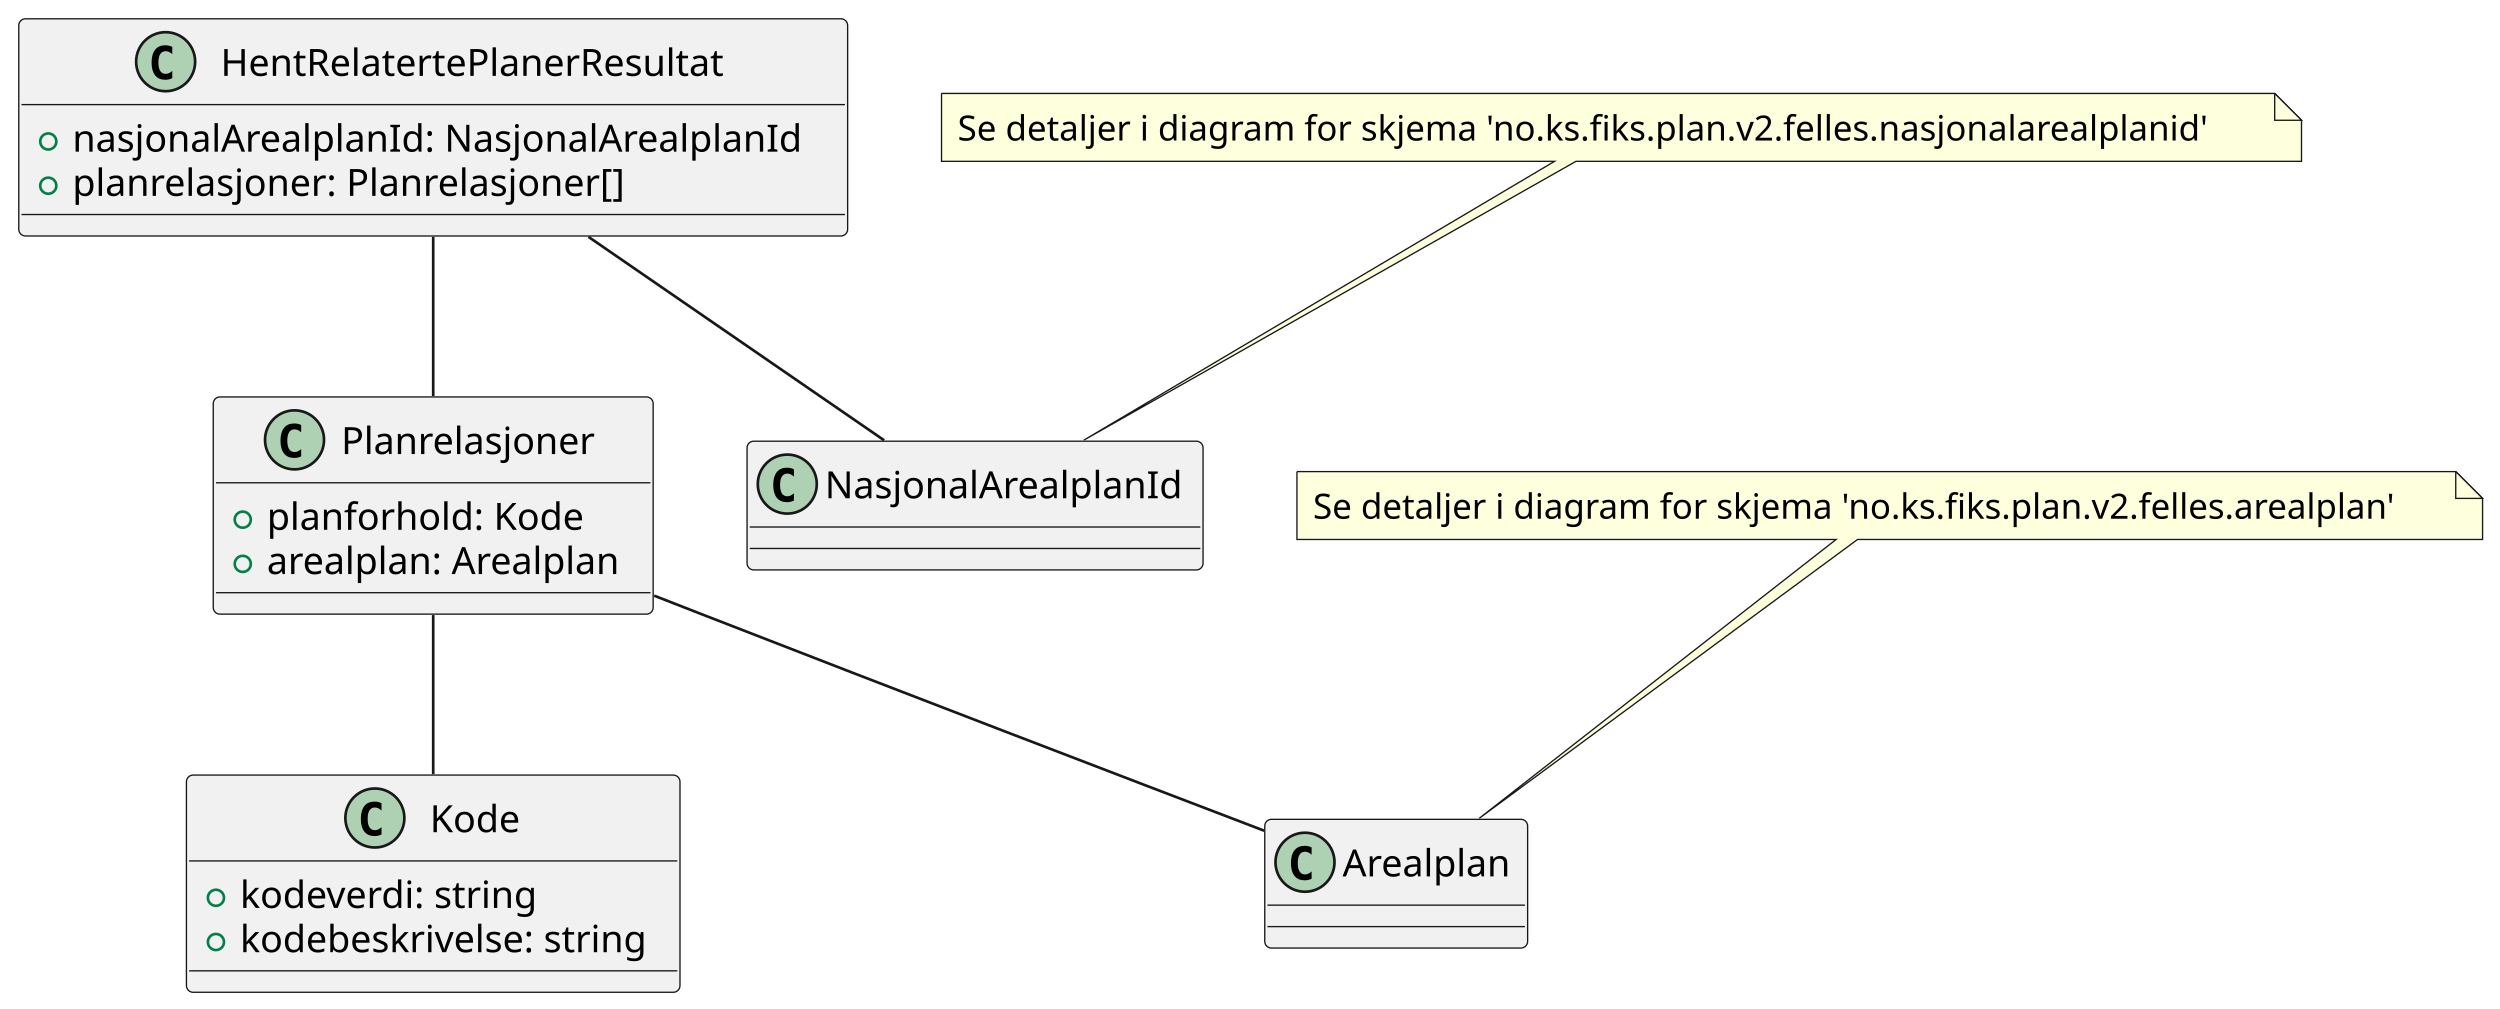
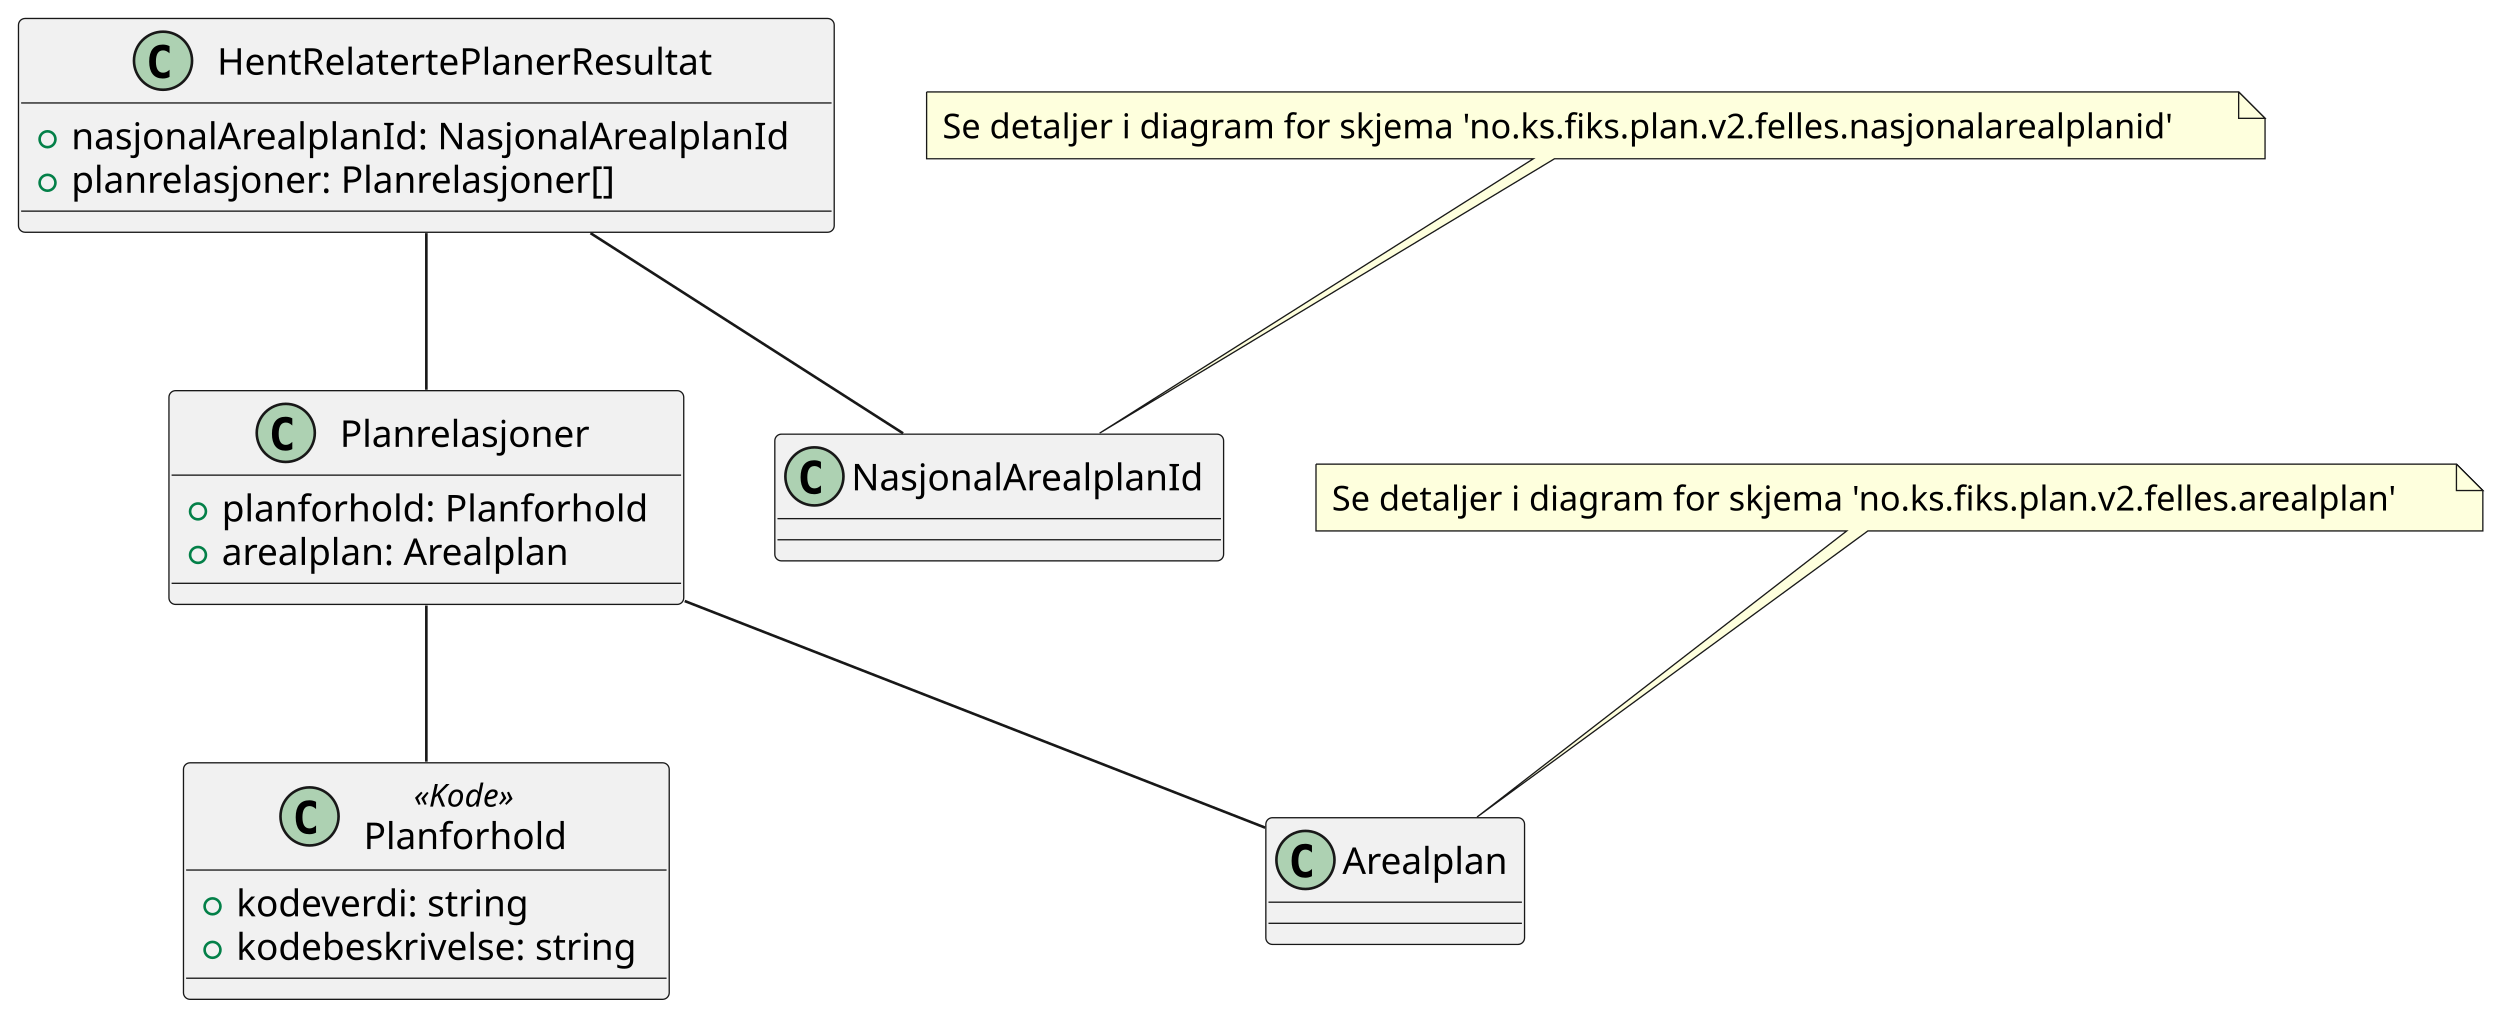
- <svg xmlns="http://www.w3.org/2000/svg" contentStyleType="text/css" height="376px" preserveAspectRatio="none" style="width:932px;height:376px;background:#FFFFFF;" version="1.1" viewBox="0 0 932 376" width="932px" zoomAndPan="magnify">
+ <svg xmlns="http://www.w3.org/2000/svg" contentStyleType="text/css" height="385px" preserveAspectRatio="none" style="width:947px;height:385px;background:#FFFFFF;" version="1.1" viewBox="0 0 947 385" width="947px" zoomAndPan="magnify">
  <defs />
  <g>
    <g id="elem_HentRelatertePlanerResultat">
      <rect codeLine="2" fill="#F1F1F1" height="80.977" id="HentRelatertePlanerResultat" rx="2.5" ry="2.5" style="stroke:#181818;stroke-width:0.5;" width="309" x="7" y="7" />
      <ellipse cx="61.75" cy="23" fill="#ADD1B2" rx="11" ry="11" style="stroke:#181818;stroke-width:1.0;" />
      <path d="M64.223,29.143 Q63.642,29.442 63.003,29.591 Q62.364,29.741 61.658,29.741 Q59.151,29.741 57.831,28.089 Q56.512,26.437 56.512,23.316 Q56.512,20.186 57.831,18.535 Q59.151,16.883 61.658,16.883 Q62.364,16.883 63.011,17.032 Q63.659,17.182 64.223,17.48 L64.223,20.203 Q63.592,19.622 62.999,19.352 Q62.405,19.082 61.774,19.082 Q60.43,19.082 59.745,20.149 Q59.06,21.216 59.06,23.316 Q59.06,25.408 59.745,26.474 Q60.43,27.541 61.774,27.541 Q62.405,27.541 62.999,27.271 Q63.592,27.002 64.223,26.42 Z " fill="#000000" />
      <text fill="#000000" font-family="sans-serif" font-size="14" lengthAdjust="spacing" textLength="191" x="82.25" y="28.291">HentRelatertePlanerResultat</text>
      <line style="stroke:#181818;stroke-width:0.5;" x1="8" x2="315" y1="39" y2="39" />
      <ellipse cx="18" cy="52.744" fill="none" rx="3" ry="3" style="stroke:#038048;stroke-width:1.0;" />
      <text fill="#000000" font-family="sans-serif" font-size="14" lengthAdjust="spacing" textLength="283" x="27" y="56.535">nasjonalArealplanId: NasjonalArealplanId</text>
      <ellipse cx="18" cy="69.232" fill="none" rx="3" ry="3" style="stroke:#038048;stroke-width:1.0;" />
      <text fill="#000000" font-family="sans-serif" font-size="14" lengthAdjust="spacing" textLength="215" x="27" y="73.023">planrelasjoner: Planrelasjoner[]</text>
      <line style="stroke:#181818;stroke-width:0.5;" x1="8" x2="315" y1="79.977" y2="79.977" />
    </g>
    <g id="elem_Planrelasjoner">
-       <rect codeLine="7" fill="#F1F1F1" height="80.977" id="Planrelasjoner" rx="2.5" ry="2.5" style="stroke:#181818;stroke-width:0.5;" width="164" x="79.5" y="147.98" />
-       <ellipse cx="109.8" cy="163.98" fill="#ADD1B2" rx="11" ry="11" style="stroke:#181818;stroke-width:1.0;" />
-       <path d="M112.273,170.123 Q111.692,170.422 111.053,170.571 Q110.414,170.721 109.708,170.721 Q107.201,170.721 105.882,169.069 Q104.562,167.417 104.562,164.296 Q104.562,161.167 105.882,159.515 Q107.201,157.863 109.708,157.863 Q110.414,157.863 111.061,158.012 Q111.709,158.162 112.273,158.46 L112.273,161.183 Q111.642,160.602 111.049,160.332 Q110.455,160.062 109.824,160.062 Q108.48,160.062 107.795,161.129 Q107.11,162.196 107.11,164.296 Q107.11,166.388 107.795,167.454 Q108.48,168.521 109.824,168.521 Q110.455,168.521 111.049,168.251 Q111.642,167.982 112.273,167.4 Z " fill="#000000" />
-       <text fill="#000000" font-family="sans-serif" font-size="14" lengthAdjust="spacing" textLength="98" x="127.2" y="169.271">Planrelasjoner</text>
-       <line style="stroke:#181818;stroke-width:0.5;" x1="80.5" x2="242.5" y1="179.98" y2="179.98" />
-       <ellipse cx="90.5" cy="193.724" fill="none" rx="3" ry="3" style="stroke:#038048;stroke-width:1.0;" />
-       <text fill="#000000" font-family="sans-serif" font-size="14" lengthAdjust="spacing" textLength="124" x="99.5" y="197.515">planforhold: Kode</text>
-       <ellipse cx="90.5" cy="210.212" fill="none" rx="3" ry="3" style="stroke:#038048;stroke-width:1.0;" />
-       <text fill="#000000" font-family="sans-serif" font-size="14" lengthAdjust="spacing" textLength="138" x="99.5" y="214.003">arealplan: Arealplan</text>
-       <line style="stroke:#181818;stroke-width:0.5;" x1="80.5" x2="242.5" y1="220.957" y2="220.957" />
+       <rect codeLine="7" fill="#F1F1F1" height="80.977" id="Planrelasjoner" rx="2.5" ry="2.5" style="stroke:#181818;stroke-width:0.5;" width="195" x="64" y="147.98" />
+       <ellipse cx="108.25" cy="163.98" fill="#ADD1B2" rx="11" ry="11" style="stroke:#181818;stroke-width:1.0;" />
+       <path d="M110.723,170.123 Q110.142,170.422 109.503,170.571 Q108.864,170.721 108.158,170.721 Q105.651,170.721 104.332,169.069 Q103.012,167.417 103.012,164.296 Q103.012,161.167 104.332,159.515 Q105.651,157.863 108.158,157.863 Q108.864,157.863 109.511,158.012 Q110.159,158.162 110.723,158.46 L110.723,161.183 Q110.092,160.602 109.499,160.332 Q108.905,160.062 108.274,160.062 Q106.93,160.062 106.245,161.129 Q105.56,162.196 105.56,164.296 Q105.56,166.388 106.245,167.454 Q106.93,168.521 108.274,168.521 Q108.905,168.521 109.499,168.251 Q110.092,167.982 110.723,167.4 Z " fill="#000000" />
+       <text fill="#000000" font-family="sans-serif" font-size="14" lengthAdjust="spacing" textLength="98" x="128.75" y="169.271">Planrelasjoner</text>
+       <line style="stroke:#181818;stroke-width:0.5;" x1="65" x2="258" y1="179.98" y2="179.98" />
+       <ellipse cx="75" cy="193.724" fill="none" rx="3" ry="3" style="stroke:#038048;stroke-width:1.0;" />
+       <text fill="#000000" font-family="sans-serif" font-size="14" lengthAdjust="spacing" textLength="169" x="84" y="197.515">planforhold: Planforhold</text>
+       <ellipse cx="75" cy="210.212" fill="none" rx="3" ry="3" style="stroke:#038048;stroke-width:1.0;" />
+       <text fill="#000000" font-family="sans-serif" font-size="14" lengthAdjust="spacing" textLength="138" x="84" y="214.003">arealplan: Arealplan</text>
+       <line style="stroke:#181818;stroke-width:0.5;" x1="65" x2="258" y1="220.957" y2="220.957" />
    </g>
-     <g id="elem_Kode">
-       <rect codeLine="12" fill="#F1F1F1" height="80.977" id="Kode" rx="2.5" ry="2.5" style="stroke:#181818;stroke-width:0.5;" width="184" x="69.5" y="288.95" />
-       <ellipse cx="139.75" cy="304.95" fill="#ADD1B2" rx="11" ry="11" style="stroke:#181818;stroke-width:1.0;" />
-       <path d="M142.223,311.093 Q141.642,311.392 141.003,311.541 Q140.364,311.691 139.658,311.691 Q137.151,311.691 135.832,310.039 Q134.512,308.387 134.512,305.266 Q134.512,302.137 135.832,300.485 Q137.151,298.833 139.658,298.833 Q140.364,298.833 141.011,298.982 Q141.659,299.132 142.223,299.43 L142.223,302.153 Q141.592,301.572 140.999,301.302 Q140.405,301.033 139.774,301.033 Q138.43,301.033 137.745,302.099 Q137.06,303.166 137.06,305.266 Q137.06,307.358 137.745,308.424 Q138.43,309.491 139.774,309.491 Q140.405,309.491 140.999,309.221 Q141.592,308.952 142.223,308.37 Z " fill="#000000" />
-       <text fill="#000000" font-family="sans-serif" font-size="14" lengthAdjust="spacing" textLength="35" x="160.25" y="310.241">Kode</text>
-       <line style="stroke:#181818;stroke-width:0.5;" x1="70.5" x2="252.5" y1="320.95" y2="320.95" />
-       <ellipse cx="80.5" cy="334.694" fill="none" rx="3" ry="3" style="stroke:#038048;stroke-width:1.0;" />
-       <text fill="#000000" font-family="sans-serif" font-size="14" lengthAdjust="spacing" textLength="116" x="89.5" y="338.485">kodeverdi: string</text>
-       <ellipse cx="80.5" cy="351.182" fill="none" rx="3" ry="3" style="stroke:#038048;stroke-width:1.0;" />
-       <text fill="#000000" font-family="sans-serif" font-size="14" lengthAdjust="spacing" textLength="158" x="89.5" y="354.973">kodebeskrivelse: string</text>
-       <line style="stroke:#181818;stroke-width:0.5;" x1="70.5" x2="252.5" y1="361.927" y2="361.927" />
+     <g id="elem_Planforhold">
+       <rect codeLine="12" fill="#F1F1F1" height="89.598" id="Planforhold" rx="2.5" ry="2.5" style="stroke:#181818;stroke-width:0.5;" width="184" x="69.5" y="288.95" />
+       <ellipse cx="117.25" cy="309.26" fill="#ADD1B2" rx="11" ry="11" style="stroke:#181818;stroke-width:1.0;" />
+       <path d="M119.723,315.404 Q119.142,315.702 118.503,315.852 Q117.864,316.001 117.158,316.001 Q114.651,316.001 113.332,314.349 Q112.012,312.698 112.012,309.577 Q112.012,306.447 113.332,304.795 Q114.651,303.143 117.158,303.143 Q117.864,303.143 118.511,303.293 Q119.159,303.442 119.723,303.741 L119.723,306.464 Q119.092,305.883 118.499,305.613 Q117.905,305.343 117.274,305.343 Q115.93,305.343 115.245,306.41 Q114.56,307.476 114.56,309.577 Q114.56,311.668 115.245,312.735 Q115.93,313.802 117.274,313.802 Q117.905,313.802 118.499,313.532 Q119.092,313.262 119.723,312.681 Z " fill="#000000" />
+       <text fill="#000000" font-family="sans-serif" font-size="12" font-style="italic" lengthAdjust="spacing" textLength="42" x="156.75" y="305.552">«Kode»</text>
+       <text fill="#000000" font-family="sans-serif" font-size="14" lengthAdjust="spacing" textLength="80" x="137.75" y="321.618">Planforhold</text>
+       <line style="stroke:#181818;stroke-width:0.5;" x1="70.5" x2="252.5" y1="329.571" y2="329.571" />
+       <ellipse cx="80.5" cy="343.315" fill="none" rx="3" ry="3" style="stroke:#038048;stroke-width:1.0;" />
+       <text fill="#000000" font-family="sans-serif" font-size="14" lengthAdjust="spacing" textLength="116" x="89.5" y="347.106">kodeverdi: string</text>
+       <ellipse cx="80.5" cy="359.803" fill="none" rx="3" ry="3" style="stroke:#038048;stroke-width:1.0;" />
+       <text fill="#000000" font-family="sans-serif" font-size="14" lengthAdjust="spacing" textLength="158" x="89.5" y="363.594">kodebeskrivelse: string</text>
+       <line style="stroke:#181818;stroke-width:0.5;" x1="70.5" x2="252.5" y1="370.548" y2="370.548" />
    </g>
    <g id="elem_NasjonalArealplanId">
-       <rect fill="#F1F1F1" height="48" id="NasjonalArealplanId" rx="2.5" ry="2.5" style="stroke:#181818;stroke-width:0.5;" width="170" x="278.5" y="164.47" />
-       <ellipse cx="293.5" cy="180.47" fill="#ADD1B2" rx="11" ry="11" style="stroke:#181818;stroke-width:1.0;" />
-       <path d="M295.973,186.613 Q295.392,186.912 294.753,187.061 Q294.114,187.211 293.408,187.211 Q290.901,187.211 289.582,185.559 Q288.262,183.907 288.262,180.786 Q288.262,177.656 289.582,176.005 Q290.901,174.353 293.408,174.353 Q294.114,174.353 294.761,174.502 Q295.409,174.652 295.973,174.951 L295.973,177.673 Q295.342,177.092 294.749,176.822 Q294.155,176.553 293.524,176.553 Q292.18,176.553 291.495,177.619 Q290.81,178.686 290.81,180.786 Q290.81,182.878 291.495,183.944 Q292.18,185.011 293.524,185.011 Q294.155,185.011 294.749,184.741 Q295.342,184.471 295.973,183.89 Z " fill="#000000" />
-       <text fill="#000000" font-family="sans-serif" font-size="14" lengthAdjust="spacing" textLength="138" x="307.5" y="185.761">NasjonalArealplanId</text>
-       <line style="stroke:#181818;stroke-width:0.5;" x1="279.5" x2="447.5" y1="196.47" y2="196.47" />
-       <line style="stroke:#181818;stroke-width:0.5;" x1="279.5" x2="447.5" y1="204.47" y2="204.47" />
+       <rect fill="#F1F1F1" height="48" id="NasjonalArealplanId" rx="2.5" ry="2.5" style="stroke:#181818;stroke-width:0.5;" width="170" x="293.5" y="164.46" />
+       <ellipse cx="308.5" cy="180.46" fill="#ADD1B2" rx="11" ry="11" style="stroke:#181818;stroke-width:1.0;" />
+       <path d="M310.973,186.603 Q310.392,186.902 309.753,187.051 Q309.114,187.201 308.408,187.201 Q305.901,187.201 304.582,185.549 Q303.262,183.897 303.262,180.776 Q303.262,177.647 304.582,175.995 Q305.901,174.343 308.408,174.343 Q309.114,174.343 309.761,174.492 Q310.409,174.642 310.973,174.94 L310.973,177.663 Q310.342,177.082 309.749,176.812 Q309.155,176.542 308.524,176.542 Q307.18,176.542 306.495,177.609 Q305.81,178.676 305.81,180.776 Q305.81,182.868 306.495,183.934 Q307.18,185.001 308.524,185.001 Q309.155,185.001 309.749,184.731 Q310.342,184.462 310.973,183.88 Z " fill="#000000" />
+       <text fill="#000000" font-family="sans-serif" font-size="14" lengthAdjust="spacing" textLength="138" x="322.5" y="185.751">NasjonalArealplanId</text>
+       <line style="stroke:#181818;stroke-width:0.5;" x1="294.5" x2="462.5" y1="196.46" y2="196.46" />
+       <line style="stroke:#181818;stroke-width:0.5;" x1="294.5" x2="462.5" y1="204.46" y2="204.46" />
    </g>
    <g id="elem_Arealplan">
-       <rect fill="#F1F1F1" height="48" id="Arealplan" rx="2.5" ry="2.5" style="stroke:#181818;stroke-width:0.5;" width="98" x="471.5" y="305.44" />
-       <ellipse cx="486.5" cy="321.44" fill="#ADD1B2" rx="11" ry="11" style="stroke:#181818;stroke-width:1.0;" />
-       <path d="M488.973,327.583 Q488.392,327.882 487.753,328.031 Q487.114,328.181 486.408,328.181 Q483.901,328.181 482.582,326.529 Q481.262,324.877 481.262,321.756 Q481.262,318.627 482.582,316.975 Q483.901,315.323 486.408,315.323 Q487.114,315.323 487.761,315.472 Q488.409,315.622 488.973,315.921 L488.973,318.643 Q488.342,318.062 487.749,317.792 Q487.155,317.522 486.524,317.522 Q485.18,317.522 484.495,318.589 Q483.81,319.656 483.81,321.756 Q483.81,323.848 484.495,324.914 Q485.18,325.981 486.524,325.981 Q487.155,325.981 487.749,325.711 Q488.342,325.442 488.973,324.86 Z " fill="#000000" />
-       <text fill="#000000" font-family="sans-serif" font-size="14" lengthAdjust="spacing" textLength="66" x="500.5" y="326.731">Arealplan</text>
-       <line style="stroke:#181818;stroke-width:0.5;" x1="472.5" x2="568.5" y1="337.44" y2="337.44" />
-       <line style="stroke:#181818;stroke-width:0.5;" x1="472.5" x2="568.5" y1="345.44" y2="345.44" />
+       <rect fill="#F1F1F1" height="48" id="Arealplan" rx="2.5" ry="2.5" style="stroke:#181818;stroke-width:0.5;" width="98" x="479.5" y="309.75" />
+       <ellipse cx="494.5" cy="325.75" fill="#ADD1B2" rx="11" ry="11" style="stroke:#181818;stroke-width:1.0;" />
+       <path d="M496.973,331.893 Q496.392,332.192 495.753,332.341 Q495.114,332.491 494.408,332.491 Q491.901,332.491 490.582,330.839 Q489.262,329.187 489.262,326.066 Q489.262,322.937 490.582,321.285 Q491.901,319.633 494.408,319.633 Q495.114,319.633 495.761,319.782 Q496.409,319.932 496.973,320.231 L496.973,322.953 Q496.342,322.372 495.749,322.102 Q495.155,321.832 494.524,321.832 Q493.18,321.832 492.495,322.899 Q491.81,323.966 491.81,326.066 Q491.81,328.158 492.495,329.224 Q493.18,330.291 494.524,330.291 Q495.155,330.291 495.749,330.021 Q496.342,329.752 496.973,329.17 Z " fill="#000000" />
+       <text fill="#000000" font-family="sans-serif" font-size="14" lengthAdjust="spacing" textLength="66" x="508.5" y="331.041">Arealplan</text>
+       <line style="stroke:#181818;stroke-width:0.5;" x1="480.5" x2="576.5" y1="341.75" y2="341.75" />
+       <line style="stroke:#181818;stroke-width:0.5;" x1="480.5" x2="576.5" y1="349.75" y2="349.75" />
    </g>
    <g id="elem_GMN11">
-       <path d="M351,34.83 L351,60.141 A0,0 0 0 0 351,60.141 L579.53,60.141 L404.05,164.08 L587.53,60.141 L858,60.141 A0,0 0 0 0 858,60.141 L858,44.83 L848,34.83 L351,34.83 A0,0 0 0 0 351,34.83 " fill="#FEFFDD" style="stroke:#181818;stroke-width:0.5;" />
+       <path d="M351,34.83 L351,60.141 A0,0 0 0 0 351,60.141 L580.84,60.141 L416.53,164.08 L588.84,60.141 L858,60.141 A0,0 0 0 0 858,60.141 L858,44.83 L848,34.83 L351,34.83 A0,0 0 0 0 351,34.83 " fill="#FEFFDD" style="stroke:#181818;stroke-width:0.5;" />
      <path d="M848,34.83 L848,44.83 L858,44.83 L848,34.83 " fill="#FEFFDD" style="stroke:#181818;stroke-width:0.5;" />
      <text fill="#000000" font-family="sans-serif" font-size="13" lengthAdjust="spacing" textLength="486" x="357" y="52.398">Se detaljer i diagram for skjema 'no.ks.fiks.plan.v2.felles.nasjonalarealplanid'</text>
    </g>
    <g id="elem_GMN14">
-       <path d="M483.5,175.81 L483.5,201.12 A0,0 0 0 0 483.5,201.12 L684.49,201.12 L551.46,305.06 L692.49,201.12 L925.5,201.12 A0,0 0 0 0 925.5,201.12 L925.5,185.81 L915.5,175.81 L483.5,175.81 A0,0 0 0 0 483.5,175.81 " fill="#FEFFDD" style="stroke:#181818;stroke-width:0.5;" />
-       <path d="M915.5,175.81 L915.5,185.81 L925.5,185.81 L915.5,175.81 " fill="#FEFFDD" style="stroke:#181818;stroke-width:0.5;" />
-       <text fill="#000000" font-family="sans-serif" font-size="13" lengthAdjust="spacing" textLength="421" x="489.5" y="193.378">Se detaljer i diagram for skjema 'no.ks.fiks.plan.v2.felles.arealplan'</text>
+       <path d="M498.5,175.81 L498.5,201.12 A0,0 0 0 0 498.5,201.12 L699.54,201.12 L559.5,309.49 L707.54,201.12 L940.5,201.12 A0,0 0 0 0 940.5,201.12 L940.5,185.81 L930.5,175.81 L498.5,175.81 A0,0 0 0 0 498.5,175.81 " fill="#FEFFDD" style="stroke:#181818;stroke-width:0.5;" />
+       <path d="M930.5,175.81 L930.5,185.81 L940.5,185.81 L930.5,175.81 " fill="#FEFFDD" style="stroke:#181818;stroke-width:0.5;" />
+       <text fill="#000000" font-family="sans-serif" font-size="13" lengthAdjust="spacing" textLength="421" x="504.5" y="193.378">Se detaljer i diagram for skjema 'no.ks.fiks.plan.v2.felles.arealplan'</text>
    </g>
    <g id="link_HentRelatertePlanerResultat_NasjonalArealplanId">
-       <path codeLine="17" d="M219.39,88.31 C255.06,112.86 299.57,143.48 329.61,164.15 " fill="none" id="HentRelatertePlanerResultat-NasjonalArealplanId" style="stroke:#181818;stroke-width:1.0;" />
+       <path codeLine="17" d="M223.68,88.31 C262.01,112.86 309.82,143.48 342.09,164.15 " fill="none" id="HentRelatertePlanerResultat-NasjonalArealplanId" style="stroke:#181818;stroke-width:1.0;" />
    </g>
    <g id="link_HentRelatertePlanerResultat_Planrelasjoner">
      <path codeLine="18" d="M161.5,88.31 C161.5,106.92 161.5,129.02 161.5,147.63 " fill="none" id="HentRelatertePlanerResultat-Planrelasjoner" style="stroke:#181818;stroke-width:1.0;" />
    </g>
    <g id="link_Planrelasjoner_Arealplan">
-       <path codeLine="19" d="M243.88,222.07 C249.84,224.4 255.76,226.72 261.5,228.95 C334.44,257.36 419.14,289.79 471.28,309.69 " fill="none" id="Planrelasjoner-Arealplan" style="stroke:#181818;stroke-width:1.0;" />
+       <path codeLine="19" d="M259.37,227.67 C330.29,255.36 423.21,291.64 479.25,313.52 " fill="none" id="Planrelasjoner-Arealplan" style="stroke:#181818;stroke-width:1.0;" />
    </g>
-     <g id="link_Planrelasjoner_Kode">
-       <path codeLine="20" d="M161.5,229.29 C161.5,247.9 161.5,270 161.5,288.61 " fill="none" id="Planrelasjoner-Kode" style="stroke:#181818;stroke-width:1.0;" />
+     <g id="link_Planrelasjoner_Planforhold">
+       <path codeLine="20" d="M161.5,229.38 C161.5,247.76 161.5,269.64 161.5,288.52 " fill="none" id="Planrelasjoner-Planforhold" style="stroke:#181818;stroke-width:1.0;" />
    </g>
  </g>
</svg>
